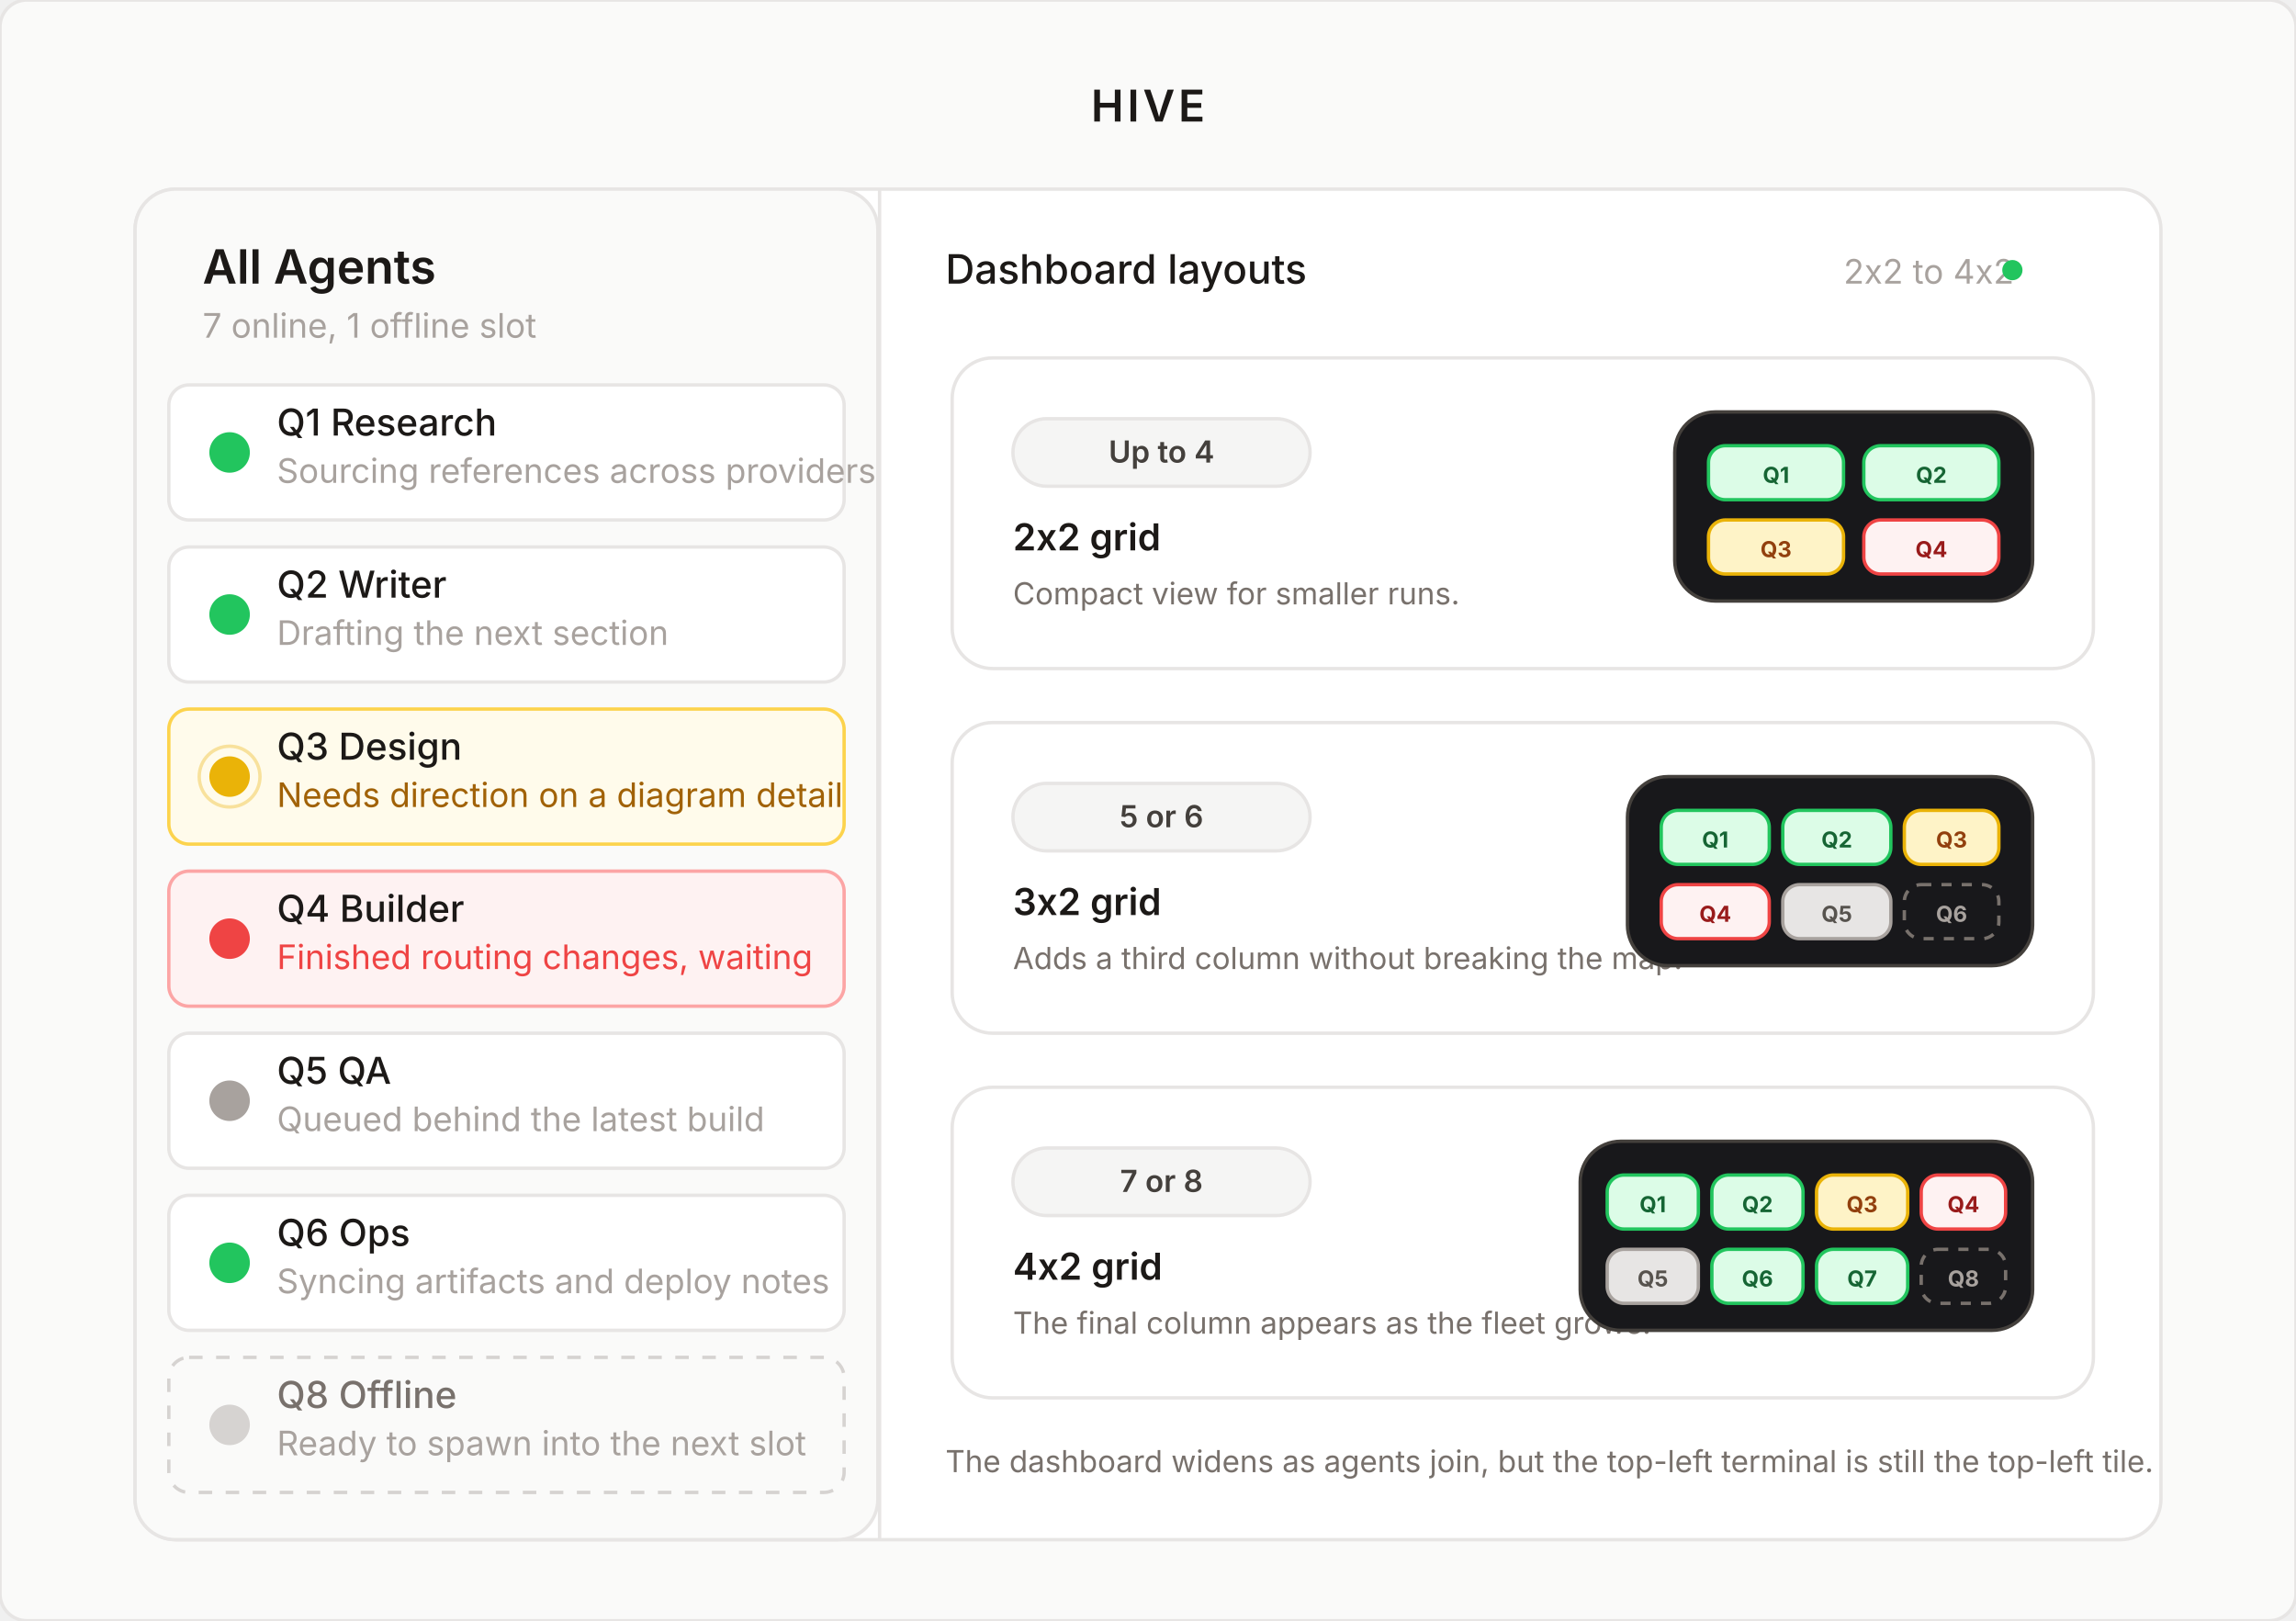
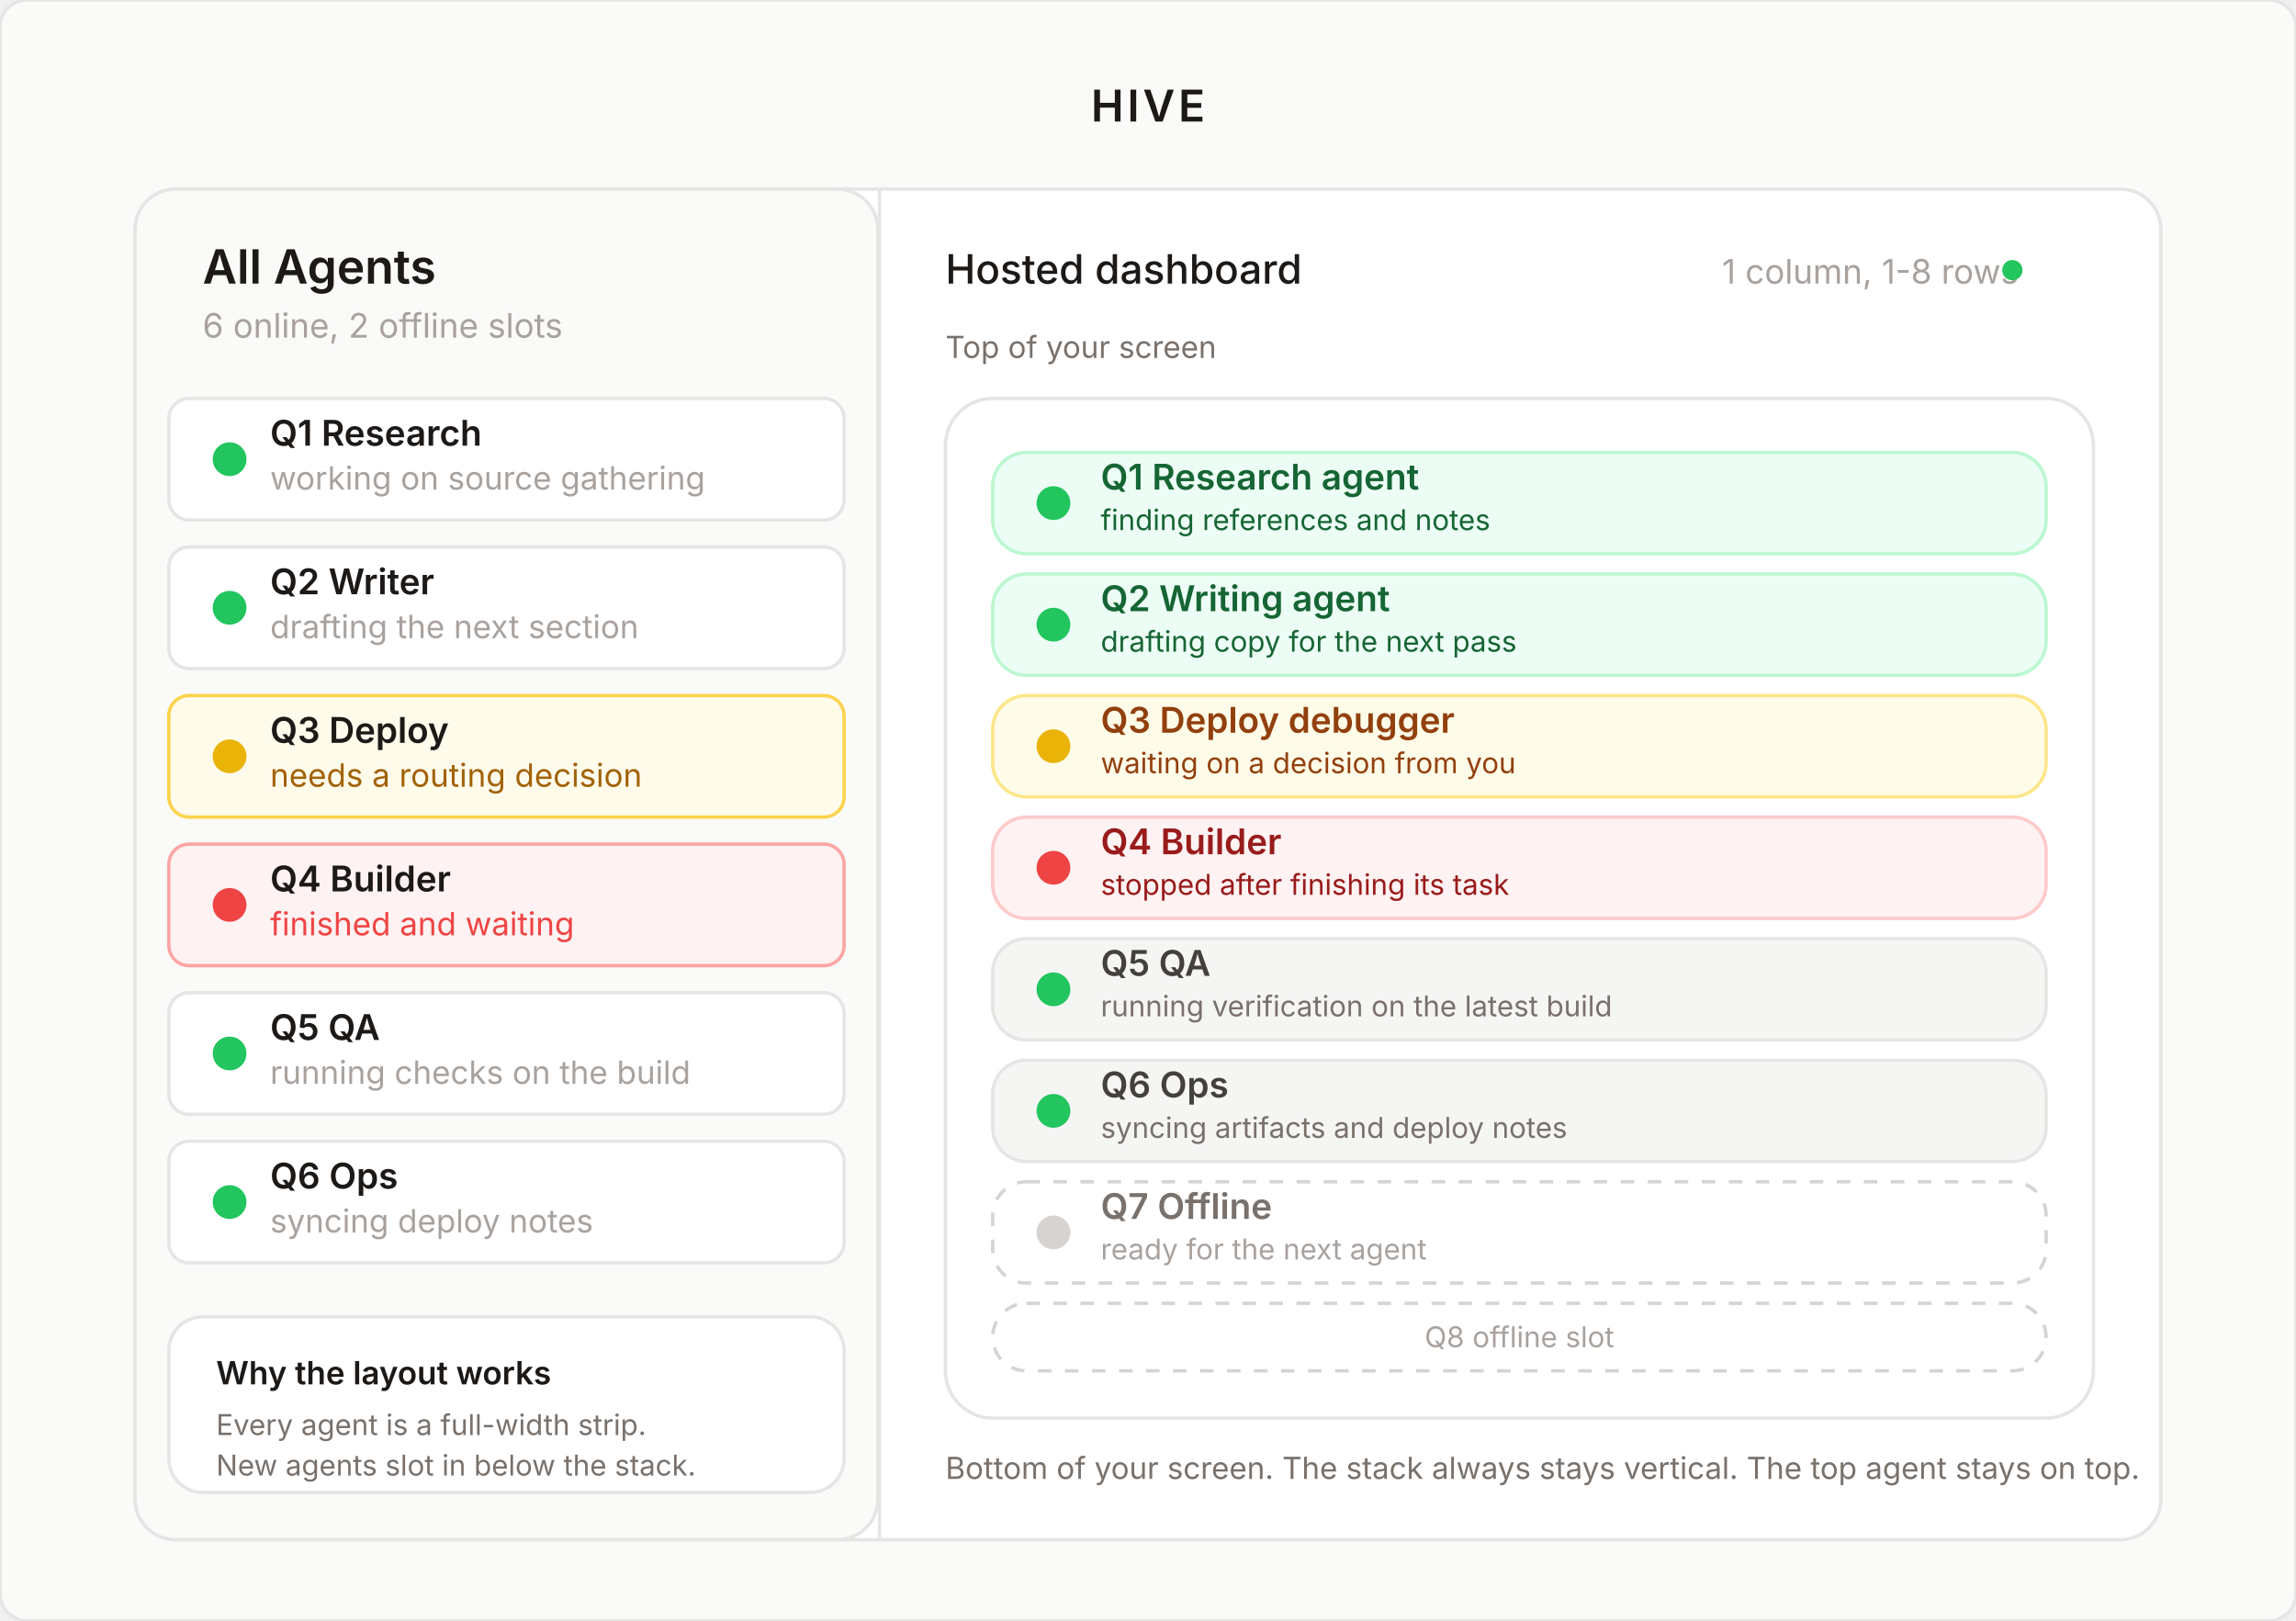
<svg xmlns="http://www.w3.org/2000/svg" viewBox="0 0 680 480" fill="none">
  <style>
    text { font-family: -apple-system, BlinkMacSystemFont, 'Segoe UI', sans-serif; }
  </style>
  <rect width="680" height="480" rx="8" fill="#fafaf9" stroke="#e7e5e4" stroke-width="1" />
  <text x="340" y="36" text-anchor="middle" font-size="13" font-weight="600" fill="#1c1917" letter-spacing="0.08em">HIVE</text>
  <rect x="40" y="56" width="600" height="400" rx="12" fill="#ffffff" stroke="#e7e5e4" stroke-width="1" />
  <rect x="40" y="56" width="220" height="400" rx="12" fill="#fafaf9" stroke="#e7e5e4" stroke-width="1" />
  <rect x="260" y="56" width="1" height="400" fill="#e7e5e4" />
  <text x="60" y="84" font-size="14" font-weight="600" fill="#1c1917">All Agents</text>
-   <text x="60" y="100" font-size="10" fill="#a8a29e">7 online, 1 offline slot</text>
-   <rect x="50" y="114" width="200" height="40" rx="6" fill="#ffffff" stroke="#e7e5e4" stroke-width="1" />
-   <circle cx="68" cy="134" r="6" fill="#22c55e" />
-   <text x="82" y="129" font-size="11" font-weight="500" fill="#1c1917">Q1 Research</text>
-   <text x="82" y="143" font-size="10" fill="#a8a29e">Sourcing references across providers</text>
-   <rect x="50" y="162" width="200" height="40" rx="6" fill="#ffffff" stroke="#e7e5e4" stroke-width="1" />
-   <circle cx="68" cy="182" r="6" fill="#22c55e" />
-   <text x="82" y="177" font-size="11" font-weight="500" fill="#1c1917">Q2 Writer</text>
-   <text x="82" y="191" font-size="10" fill="#a8a29e">Drafting the next section</text>
-   <rect x="50" y="210" width="200" height="40" rx="6" fill="#fffbeb" stroke="#fcd34d" stroke-width="1" />
-   <circle cx="68" cy="230" r="6" fill="#eab308" />
-   <circle cx="68" cy="230" r="9" fill="none" stroke="#eab308" stroke-width="1" opacity="0.35" />
-   <text x="82" y="225" font-size="11" font-weight="500" fill="#1c1917">Q3 Design</text>
-   <text x="82" y="239" font-size="10" fill="#a16207">Needs direction on a diagram detail</text>
-   <rect x="50" y="258" width="200" height="40" rx="6" fill="#fef2f2" stroke="#fca5a5" stroke-width="1" />
-   <circle cx="68" cy="278" r="6" fill="#ef4444" />
-   <text x="82" y="273" font-size="11" font-weight="500" fill="#1c1917">Q4 Builder</text>
-   <text x="82" y="287" font-size="10" fill="#ef4444">Finished routing changes, waiting</text>
-   <rect x="50" y="306" width="200" height="40" rx="6" fill="#ffffff" stroke="#e7e5e4" stroke-width="1" />
-   <circle cx="68" cy="326" r="6" fill="#a8a29e" />
-   <text x="82" y="321" font-size="11" font-weight="500" fill="#1c1917">Q5 QA</text>
-   <text x="82" y="335" font-size="10" fill="#a8a29e">Queued behind the latest build</text>
-   <rect x="50" y="354" width="200" height="40" rx="6" fill="#ffffff" stroke="#e7e5e4" stroke-width="1" />
-   <circle cx="68" cy="374" r="6" fill="#22c55e" />
-   <text x="82" y="369" font-size="11" font-weight="500" fill="#1c1917">Q6 Ops</text>
-   <text x="82" y="383" font-size="10" fill="#a8a29e">Syncing artifacts and deploy notes</text>
-   <rect x="50" y="402" width="200" height="40" rx="6" fill="none" stroke="#d6d3d1" stroke-width="1" stroke-dasharray="4 4" />
-   <circle cx="68" cy="422" r="6" fill="#d6d3d1" />
-   <text x="82" y="417" font-size="11" font-weight="500" fill="#78716c">Q8 Offline</text>
-   <text x="82" y="431" font-size="10" fill="#a8a29e">Ready to spawn into the next slot</text>
-   <text x="280" y="84" font-size="12" font-weight="500" fill="#1c1917">Dashboard layouts</text>
-   <text x="546" y="84" font-size="10" fill="#a8a29e">2x2 to 4x2</text>
+   <text x="60" y="100" font-size="10" fill="#a8a29e">6 online, 2 offline slots</text>
+   <rect x="50" y="118" width="200" height="36" rx="6" fill="#ffffff" stroke="#e7e5e4" stroke-width="1" />
+   <circle cx="68" cy="136" r="5" fill="#22c55e" />
+   <text x="80" y="132" font-size="10.5" font-weight="600" fill="#1c1917">Q1 Research</text>
+   <text x="80" y="145" font-size="9.5" fill="#a8a29e">working on source gathering</text>
+   <rect x="50" y="162" width="200" height="36" rx="6" fill="#ffffff" stroke="#e7e5e4" stroke-width="1" />
+   <circle cx="68" cy="180" r="5" fill="#22c55e" />
+   <text x="80" y="176" font-size="10.5" font-weight="600" fill="#1c1917">Q2 Writer</text>
+   <text x="80" y="189" font-size="9.5" fill="#a8a29e">drafting the next section</text>
+   <rect x="50" y="206" width="200" height="36" rx="6" fill="#fffbeb" stroke="#fcd34d" stroke-width="1" />
+   <circle cx="68" cy="224" r="5" fill="#eab308" />
+   <text x="80" y="220" font-size="10.5" font-weight="600" fill="#1c1917">Q3 Deploy</text>
+   <text x="80" y="233" font-size="9.5" fill="#a16207">needs a routing decision</text>
+   <rect x="50" y="250" width="200" height="36" rx="6" fill="#fef2f2" stroke="#fca5a5" stroke-width="1" />
+   <circle cx="68" cy="268" r="5" fill="#ef4444" />
+   <text x="80" y="264" font-size="10.5" font-weight="600" fill="#1c1917">Q4 Builder</text>
+   <text x="80" y="277" font-size="9.5" fill="#ef4444">finished and waiting</text>
+   <rect x="50" y="294" width="200" height="36" rx="6" fill="#ffffff" stroke="#e7e5e4" stroke-width="1" />
+   <circle cx="68" cy="312" r="5" fill="#22c55e" />
+   <text x="80" y="308" font-size="10.5" font-weight="600" fill="#1c1917">Q5 QA</text>
+   <text x="80" y="321" font-size="9.5" fill="#a8a29e">running checks on the build</text>
+   <rect x="50" y="338" width="200" height="36" rx="6" fill="#ffffff" stroke="#e7e5e4" stroke-width="1" />
+   <circle cx="68" cy="356" r="5" fill="#22c55e" />
+   <text x="80" y="352" font-size="10.5" font-weight="600" fill="#1c1917">Q6 Ops</text>
+   <text x="80" y="365" font-size="9.5" fill="#a8a29e">syncing deploy notes</text>
+   <rect x="50" y="390" width="200" height="52" rx="10" fill="#ffffff" stroke="#e7e5e4" stroke-width="1" />
+   <text x="64" y="410" font-size="9.5" font-weight="600" fill="#1c1917">Why the layout works</text>
+   <text x="64" y="425" font-size="8.5" fill="#78716c">Every agent is a full-width strip.</text>
+   <text x="64" y="437" font-size="8.5" fill="#78716c">New agents slot in below the stack.</text>
+   <text x="280" y="84" font-size="12" font-weight="500" fill="#1c1917">Hosted dashboard</text>
+   <text x="510" y="84" font-size="10" fill="#a8a29e">1 column, 1-8 rows</text>
  <circle cx="596" cy="80" r="3" fill="#22c55e" />
-   <rect x="282" y="106" width="338" height="92" rx="12" fill="#ffffff" stroke="#e7e5e4" stroke-width="1" />
-   <rect x="300" y="124" width="88" height="20" rx="10" fill="#f5f5f4" stroke="#e7e5e4" stroke-width="1" />
-   <text x="344" y="137" text-anchor="middle" font-size="9" font-weight="600" fill="#44403c">Up to 4</text>
-   <text x="300" y="163" font-size="11" font-weight="600" fill="#1c1917">2x2 grid</text>
-   <text x="300" y="179" font-size="9" fill="#78716c">Compact view for smaller runs.</text>
-   <rect x="496" y="122" width="106" height="56" rx="12" fill="#18181b" stroke="#44403c" stroke-width="1" />
-   <rect x="506" y="132" width="40" height="16" rx="5" fill="#dcfce7" stroke="#22c55e" stroke-width="1" />
-   <text x="526" y="143" text-anchor="middle" font-size="6.5" font-weight="700" fill="#166534">Q1</text>
-   <rect x="552" y="132" width="40" height="16" rx="5" fill="#dcfce7" stroke="#22c55e" stroke-width="1" />
-   <text x="572" y="143" text-anchor="middle" font-size="6.5" font-weight="700" fill="#166534">Q2</text>
-   <rect x="506" y="154" width="40" height="16" rx="5" fill="#fef3c7" stroke="#eab308" stroke-width="1" />
-   <text x="526" y="165" text-anchor="middle" font-size="6.5" font-weight="700" fill="#92400e">Q3</text>
-   <rect x="552" y="154" width="40" height="16" rx="5" fill="#fef2f2" stroke="#ef4444" stroke-width="1" />
-   <text x="572" y="165" text-anchor="middle" font-size="6.5" font-weight="700" fill="#991b1b">Q4</text>
-   <rect x="282" y="214" width="338" height="92" rx="12" fill="#ffffff" stroke="#e7e5e4" stroke-width="1" />
-   <rect x="300" y="232" width="88" height="20" rx="10" fill="#f5f5f4" stroke="#e7e5e4" stroke-width="1" />
-   <text x="344" y="245" text-anchor="middle" font-size="9" font-weight="600" fill="#44403c">5 or 6</text>
-   <text x="300" y="271" font-size="11" font-weight="600" fill="#1c1917">3x2 grid</text>
-   <text x="300" y="287" font-size="9" fill="#78716c">Adds a third column without breaking the map.</text>
-   <rect x="482" y="230" width="120" height="56" rx="12" fill="#18181b" stroke="#44403c" stroke-width="1" />
-   <rect x="492" y="240" width="32" height="16" rx="5" fill="#dcfce7" stroke="#22c55e" stroke-width="1" />
-   <text x="508" y="251" text-anchor="middle" font-size="6.5" font-weight="700" fill="#166534">Q1</text>
-   <rect x="528" y="240" width="32" height="16" rx="5" fill="#dcfce7" stroke="#22c55e" stroke-width="1" />
-   <text x="544" y="251" text-anchor="middle" font-size="6.5" font-weight="700" fill="#166534">Q2</text>
-   <rect x="564" y="240" width="28" height="16" rx="5" fill="#fef3c7" stroke="#eab308" stroke-width="1" />
-   <text x="578" y="251" text-anchor="middle" font-size="6.5" font-weight="700" fill="#92400e">Q3</text>
-   <rect x="492" y="262" width="32" height="16" rx="5" fill="#fef2f2" stroke="#ef4444" stroke-width="1" />
-   <text x="508" y="273" text-anchor="middle" font-size="6.5" font-weight="700" fill="#991b1b">Q4</text>
-   <rect x="528" y="262" width="32" height="16" rx="5" fill="#e7e5e4" stroke="#a8a29e" stroke-width="1" />
-   <text x="544" y="273" text-anchor="middle" font-size="6.5" font-weight="700" fill="#57534e">Q5</text>
-   <rect x="564" y="262" width="28" height="16" rx="5" fill="none" stroke="#78716c" stroke-width="1" stroke-dasharray="3 3" />
-   <text x="578" y="273" text-anchor="middle" font-size="6.5" font-weight="700" fill="#a8a29e">Q6</text>
-   <rect x="282" y="322" width="338" height="92" rx="12" fill="#ffffff" stroke="#e7e5e4" stroke-width="1" />
-   <rect x="300" y="340" width="88" height="20" rx="10" fill="#f5f5f4" stroke="#e7e5e4" stroke-width="1" />
-   <text x="344" y="353" text-anchor="middle" font-size="9" font-weight="600" fill="#44403c">7 or 8</text>
-   <text x="300" y="379" font-size="11" font-weight="600" fill="#1c1917">4x2 grid</text>
-   <text x="300" y="395" font-size="9" fill="#78716c">The final column appears as the fleet grows.</text>
-   <rect x="468" y="338" width="134" height="56" rx="12" fill="#18181b" stroke="#44403c" stroke-width="1" />
-   <rect x="476" y="348" width="27" height="16" rx="5" fill="#dcfce7" stroke="#22c55e" stroke-width="1" />
-   <text x="489.5" y="359" text-anchor="middle" font-size="6.5" font-weight="700" fill="#166534">Q1</text>
-   <rect x="507" y="348" width="27" height="16" rx="5" fill="#dcfce7" stroke="#22c55e" stroke-width="1" />
-   <text x="520.5" y="359" text-anchor="middle" font-size="6.5" font-weight="700" fill="#166534">Q2</text>
-   <rect x="538" y="348" width="27" height="16" rx="5" fill="#fef3c7" stroke="#eab308" stroke-width="1" />
-   <text x="551.5" y="359" text-anchor="middle" font-size="6.5" font-weight="700" fill="#92400e">Q3</text>
-   <rect x="569" y="348" width="25" height="16" rx="5" fill="#fef2f2" stroke="#ef4444" stroke-width="1" />
-   <text x="581.5" y="359" text-anchor="middle" font-size="6.5" font-weight="700" fill="#991b1b">Q4</text>
-   <rect x="476" y="370" width="27" height="16" rx="5" fill="#e7e5e4" stroke="#a8a29e" stroke-width="1" />
-   <text x="489.5" y="381" text-anchor="middle" font-size="6.5" font-weight="700" fill="#57534e">Q5</text>
-   <rect x="507" y="370" width="27" height="16" rx="5" fill="#dcfce7" stroke="#22c55e" stroke-width="1" />
-   <text x="520.5" y="381" text-anchor="middle" font-size="6.5" font-weight="700" fill="#166534">Q6</text>
-   <rect x="538" y="370" width="27" height="16" rx="5" fill="#dcfce7" stroke="#22c55e" stroke-width="1" />
-   <text x="551.5" y="381" text-anchor="middle" font-size="6.5" font-weight="700" fill="#166534">Q7</text>
-   <rect x="569" y="370" width="25" height="16" rx="5" fill="none" stroke="#78716c" stroke-width="1" stroke-dasharray="3 3" />
-   <text x="581.5" y="381" text-anchor="middle" font-size="6.5" font-weight="700" fill="#a8a29e">Q8</text>
-   <text x="280" y="436" font-size="9" fill="#78716c">The dashboard widens as agents join, but the top-left terminal is still the top-left tile.</text>
+   <text x="280" y="106" font-size="9" fill="#78716c">Top of your screen</text>
+   <rect x="280" y="118" width="340" height="302" rx="14" fill="#ffffff" stroke="#e7e5e4" stroke-width="1" />
+   <rect x="294" y="134" width="312" height="30" rx="10" fill="#ecfdf5" stroke="#bbf7d0" stroke-width="1" />
+   <circle cx="312" cy="149" r="5" fill="#22c55e" />
+   <text x="326" y="145" font-size="10.5" font-weight="600" fill="#166534">Q1  Research agent</text>
+   <text x="326" y="157" font-size="8.5" fill="#166534">finding references and notes</text>
+   <rect x="294" y="170" width="312" height="30" rx="10" fill="#ecfdf5" stroke="#bbf7d0" stroke-width="1" />
+   <circle cx="312" cy="185" r="5" fill="#22c55e" />
+   <text x="326" y="181" font-size="10.5" font-weight="600" fill="#166534">Q2  Writing agent</text>
+   <text x="326" y="193" font-size="8.5" fill="#166534">drafting copy for the next pass</text>
+   <rect x="294" y="206" width="312" height="30" rx="10" fill="#fefce8" stroke="#fde68a" stroke-width="1" />
+   <circle cx="312" cy="221" r="5" fill="#eab308" />
+   <text x="326" y="217" font-size="10.5" font-weight="600" fill="#92400e">Q3  Deploy debugger</text>
+   <text x="326" y="229" font-size="8.5" fill="#92400e">waiting on a decision from you</text>
+   <rect x="294" y="242" width="312" height="30" rx="10" fill="#fef2f2" stroke="#fecaca" stroke-width="1" />
+   <circle cx="312" cy="257" r="5" fill="#ef4444" />
+   <text x="326" y="253" font-size="10.5" font-weight="600" fill="#991b1b">Q4  Builder</text>
+   <text x="326" y="265" font-size="8.5" fill="#991b1b">stopped after finishing its task</text>
+   <rect x="294" y="278" width="312" height="30" rx="10" fill="#f5f5f4" stroke="#e7e5e4" stroke-width="1" />
+   <circle cx="312" cy="293" r="5" fill="#22c55e" />
+   <text x="326" y="289" font-size="10.5" font-weight="600" fill="#44403c">Q5  QA</text>
+   <text x="326" y="301" font-size="8.5" fill="#78716c">running verification on the latest build</text>
+   <rect x="294" y="314" width="312" height="30" rx="10" fill="#f5f5f4" stroke="#e7e5e4" stroke-width="1" />
+   <circle cx="312" cy="329" r="5" fill="#22c55e" />
+   <text x="326" y="325" font-size="10.5" font-weight="600" fill="#44403c">Q6  Ops</text>
+   <text x="326" y="337" font-size="8.5" fill="#78716c">syncing artifacts and deploy notes</text>
+   <rect x="294" y="350" width="312" height="30" rx="10" fill="none" stroke="#d6d3d1" stroke-width="1" stroke-dasharray="4 4" />
+   <circle cx="312" cy="365" r="5" fill="#d6d3d1" />
+   <text x="326" y="361" font-size="10.5" font-weight="600" fill="#78716c">Q7  Offline</text>
+   <text x="326" y="373" font-size="8.5" fill="#a8a29e">ready for the next agent</text>
+   <rect x="294" y="386" width="312" height="20" rx="10" fill="none" stroke="#d6d3d1" stroke-width="1" stroke-dasharray="4 4" />
+   <text x="450" y="399" text-anchor="middle" font-size="8.5" fill="#a8a29e">Q8 offline slot</text>
+   <text x="280" y="438" font-size="9" fill="#78716c">Bottom of your screen. The stack always stays vertical. The top agent stays on top.</text>
</svg>
